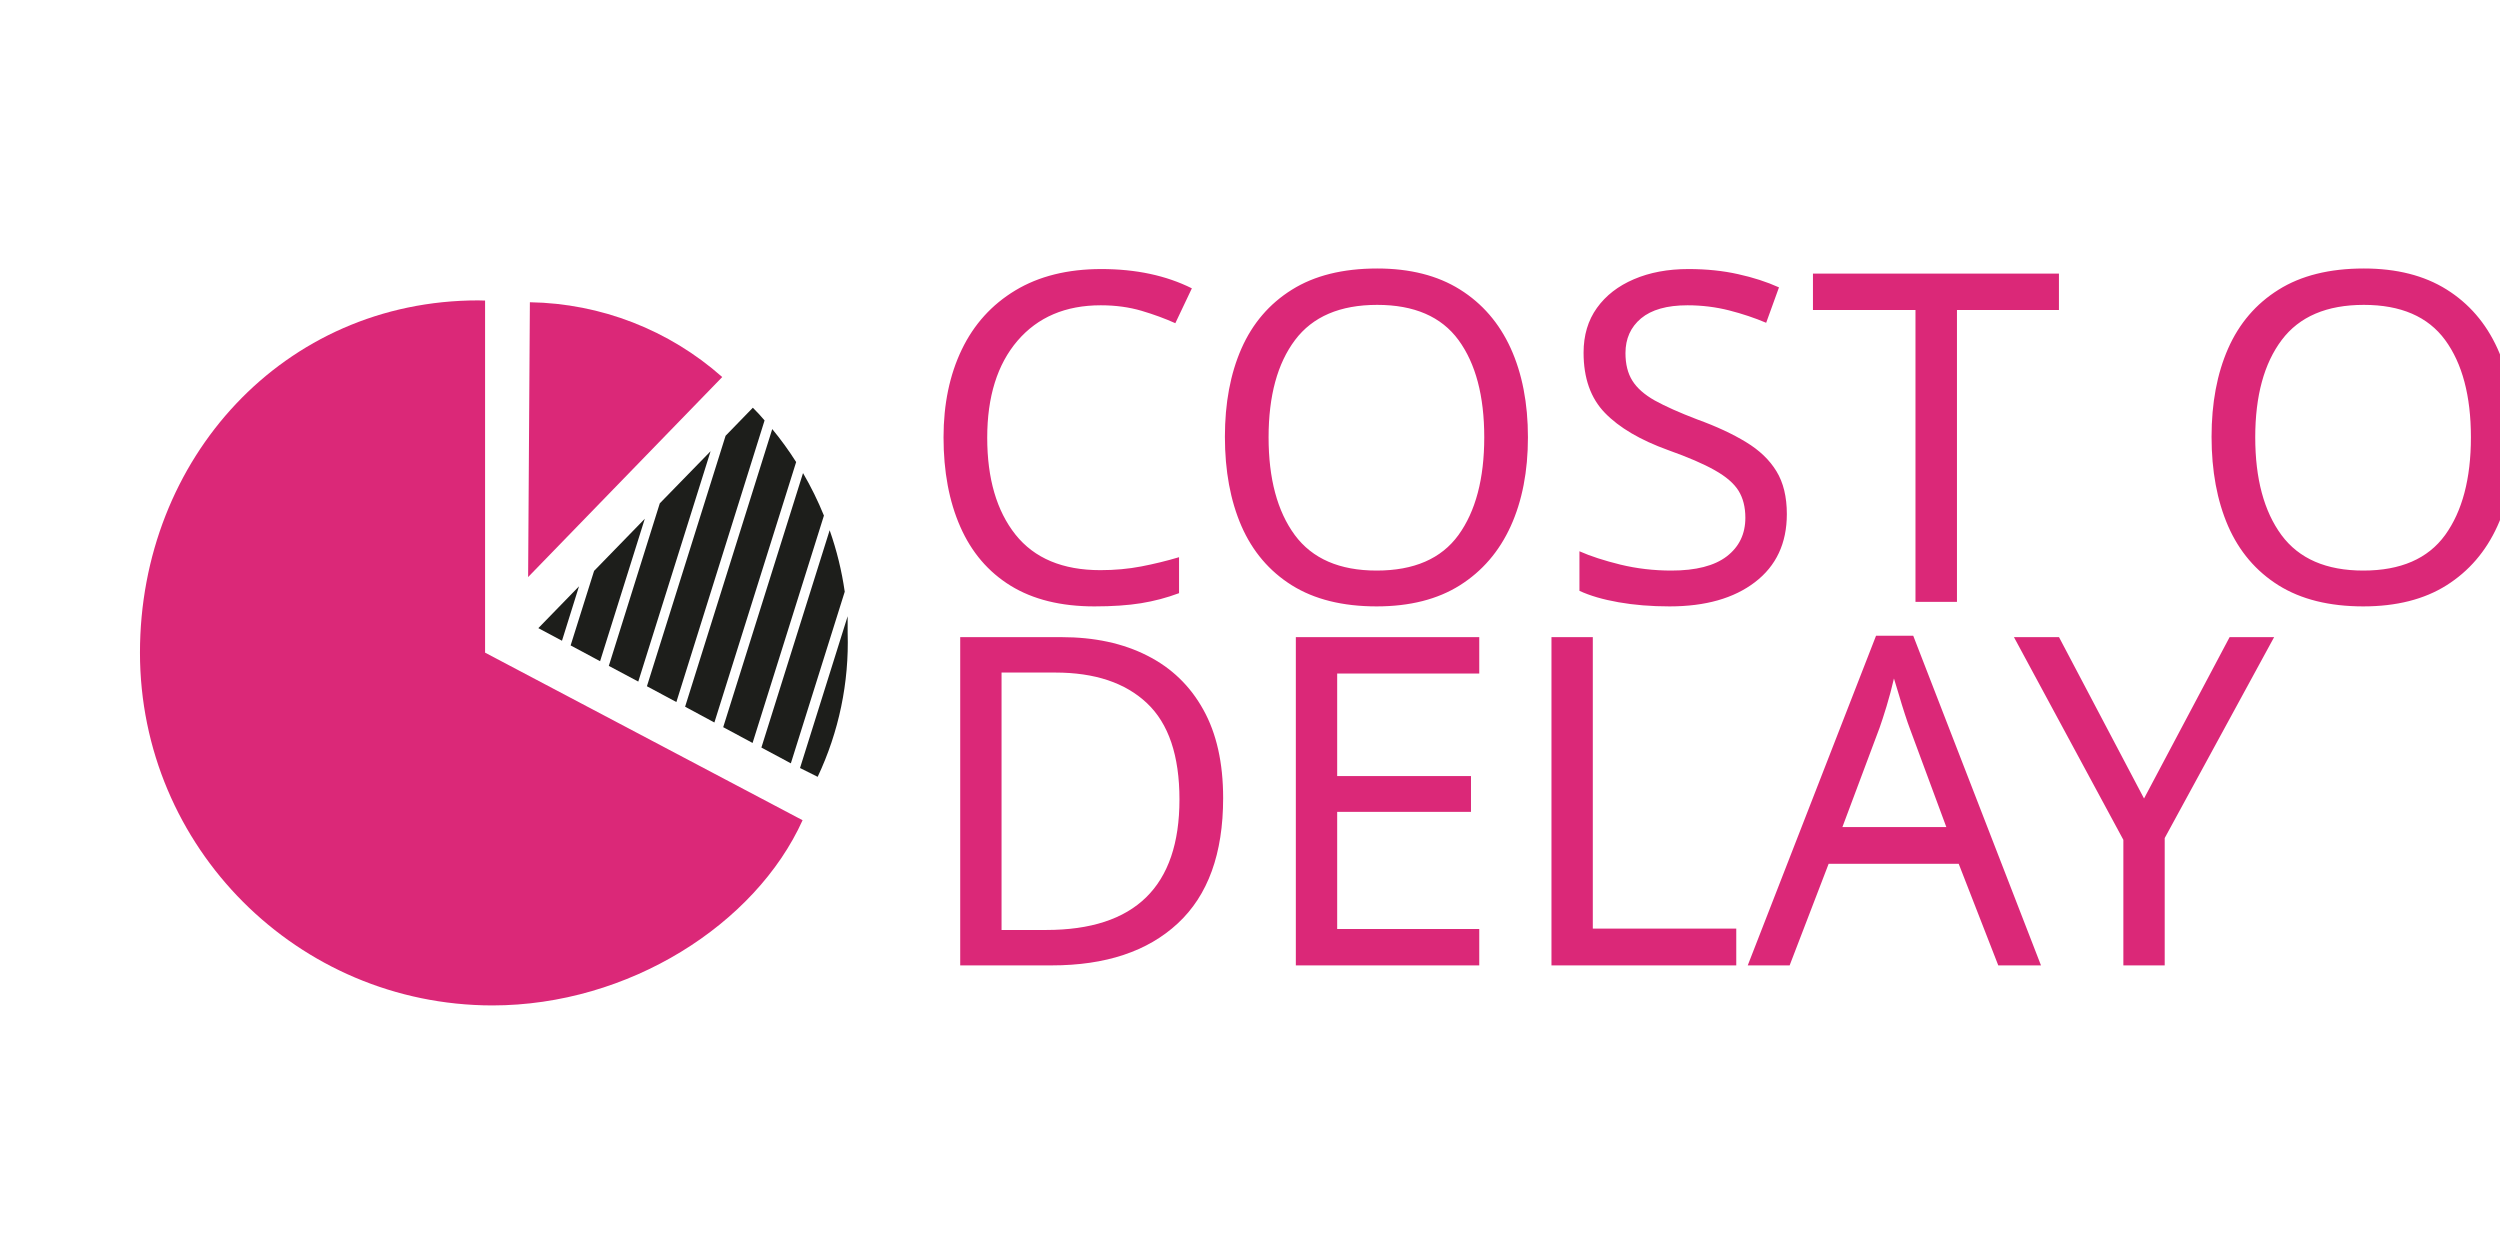
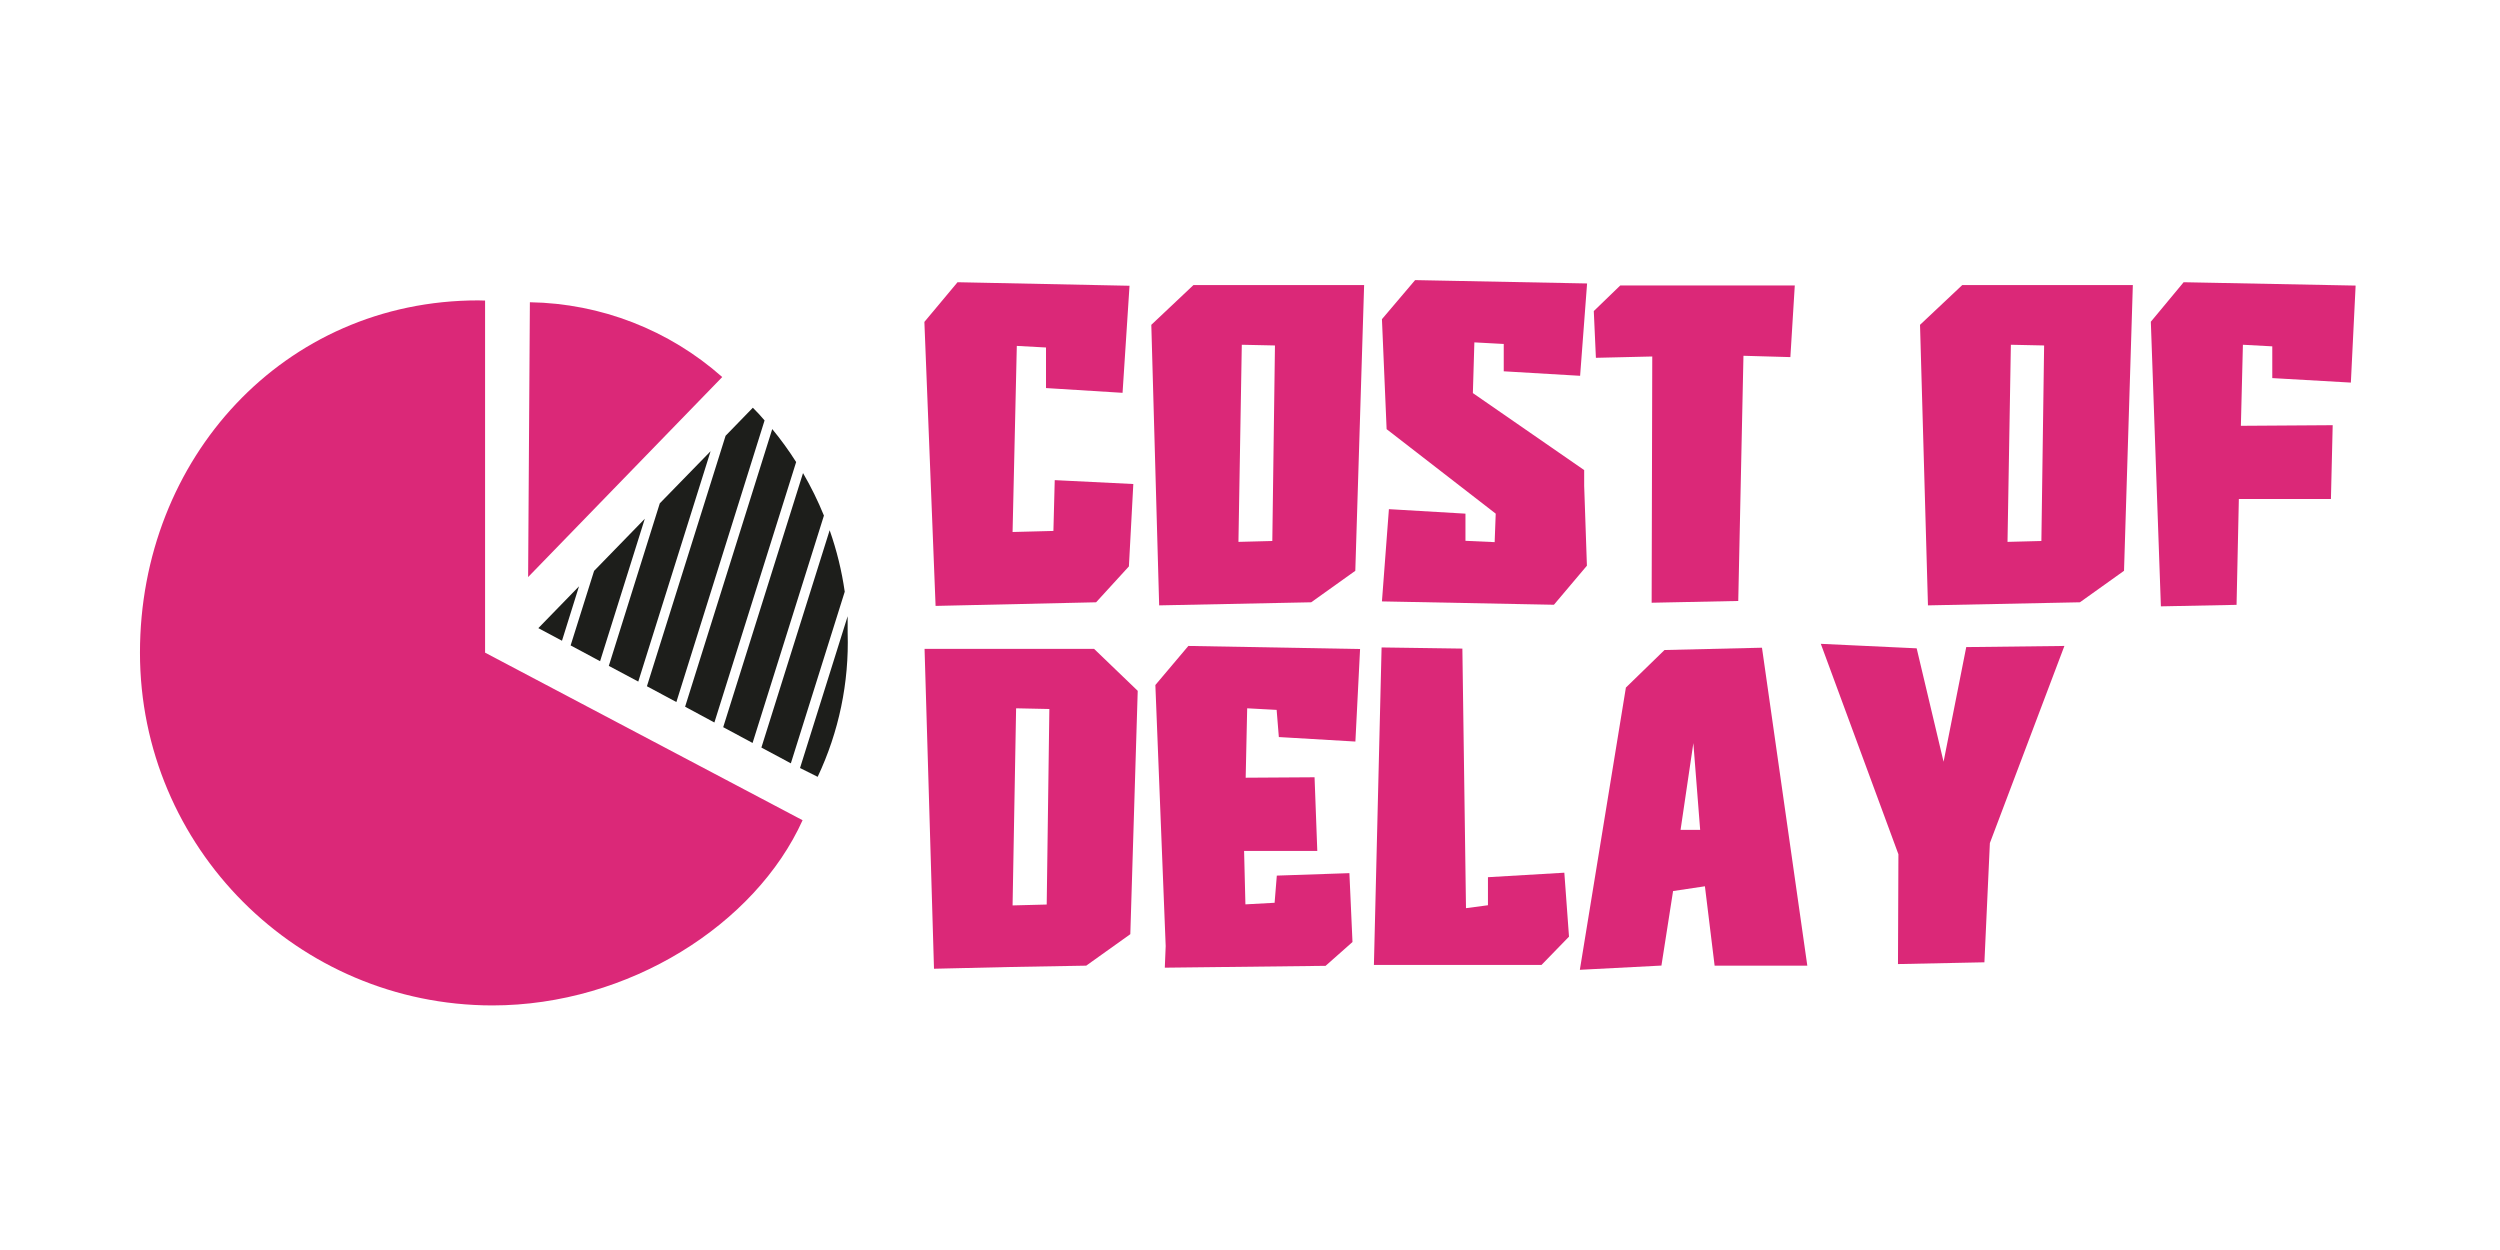
<svg xmlns="http://www.w3.org/2000/svg" id="Слой_1" data-name="Слой 1" viewBox="0 0 283.46 141.73">
  <defs>
-     <style>.cls-1,.cls-3{fill:#db2878;}.cls-2{fill:#1d1e1b;}.cls-3{font-size:52.13px;font-family:StrongRunner, Strong Runner;}</style>
+     <style>.cls-1{fill:#db2878;}.cls-2{fill:#1d1e1b;}</style>
  </defs>
  <path class="cls-1" d="M81.89,42.75a33.69,33.69,0,0,0-21.81-8.48l-.2,31.16Z" />
  <path class="cls-1" d="M54.22,34.06C32.16,34.06,15.87,52,15.87,74a40,40,0,0,0,39.94,40C71.28,114,85.66,104.81,91,93L55,74V34.08Z" />
  <polygon class="cls-2" points="74.81 57.07 69.03 75.5 72.37 77.28 80.57 51.16 74.81 57.07" />
  <polygon class="cls-2" points="67.36 64.73 64.7 73.18 68.04 74.97 73.11 58.82 67.36 64.73" />
  <path class="cls-2" d="M91.05,53.64,82,82.45l3.33,1.79,8.09-25.78A37.85,37.85,0,0,0,91.05,53.64Z" />
  <path class="cls-2" d="M94.07,60.12,86.33,84.76l3.34,1.79,6.11-19.46A36.59,36.59,0,0,0,94.07,60.12Z" />
  <path class="cls-2" d="M96.11,71.74c0-.63,0-1.25,0-1.87l-5.4,17.21,2,1A35.67,35.67,0,0,0,96.11,71.74Z" />
  <path class="cls-2" d="M85.36,46.23l-3.09,3.18-8.92,28.4,3.34,1.79,10-31.93C86.27,47.17,85.83,46.69,85.36,46.23Z" />
  <polygon class="cls-2" points="61.04 71.22 63.72 72.65 65.65 66.48 61.04 71.22" />
  <path class="cls-2" d="M87.56,48.65,77.68,80.13,81,81.92l9.27-29.53A36.57,36.57,0,0,0,87.56,48.65Z" />
-   <text class="cls-3" transform="translate(103.81 68.24)">COST OF</text>
-   <text class="cls-3" transform="translate(103.81 109.46)">DELAY</text>
+   <path class="cls-1" d="M128.07,32.4l-.79,12.14L118.6,44V39.4l-3.31-.18-.48,21.1,4.63-.12.15-5.76,8.91.44L128,64.22l-3.72,4.07-18.2.41-1.27-32.2L108.57,32Z" />
+   <path class="cls-1" d="M130.54,36.83l4.78-4.51,19.35,0-1,32.4-5,3.57-17.24.35Zm10.26,2.26-.38,22.35,3.84-.1.3-22.17Z" />
+   <path class="cls-1" d="M160.45,31.76l19.5.38-.79,10.47-8.66-.51V39l-3.33-.18L167,44.57l12.62,8.73v1.78l.31,9.06-3.74,4.43-19.5-.38.79-10.46,8.68.51v3.08l3.31.15.12-3.23-12.37-9.58-.53-12.47Z" />
+   <path class="cls-1" d="M180.71,35.27l3-2.9H203.5L203,40.49l-5.32-.15-.59,27.8-9.82.2.07-27.92-6.39.15Z" />
+   <path class="cls-1" d="M217.7,36.83l4.79-4.51,19.34,0-1,32.4-5,3.57-17.23.35ZM228,39.09l-.38,22.35,3.84-.1.31-22.17Z" />
+   <path class="cls-1" d="M247.59,32l19.5.38-.54,11-8.91-.51V39.27l-3.33-.18-.23,9.19,10.41-.07-.2,8.37-10.44,0-.26,12-8.58.17-1.14-32.27Z" />
+   <path class="cls-1" d="M104.83,73.57l19.22,0L129,78.33l-.84,27.59-5,3.57-8.58.15-8.68.2Zm10.38,6.74-.4,22.35,3.87-.1.3-22.17Z" />
+   <path class="cls-1" d="M134.74,73.24l6.77.12,12.7.23-.53,10.49L145,83.57l-.25-3.08-3.34-.18-.17,7.87,7.81-.05.31,8.35h-8.3l.15,6.06,3.31-.18.25-3.08L153,99l.35,7.81-3.05,2.7-18.23.21.1-2.45L131,77.67Z" />
+   <path class="cls-1" d="M174.78,109.41l-19,0,.87-36,9.16.13.41,29.43,2.49-.33V99.46l8.66-.51.53,7.25Z" />
+   <path class="cls-1" d="M199.78,73.44l5.14,36.05H194.41l-1.1-9-3.61.54-1.32,8.45-9.25.48,5.22-32,4.38-4.26ZM192,84.26l-1.45,9.83,2.22,0Z" />
+   <path class="cls-1" d="M206.45,73l10.87.51,3.05,12.86,2.57-13,11.13-.13-8.45,22.35L225,109.11l-9.8.2.05-12.45Z" />
</svg>
